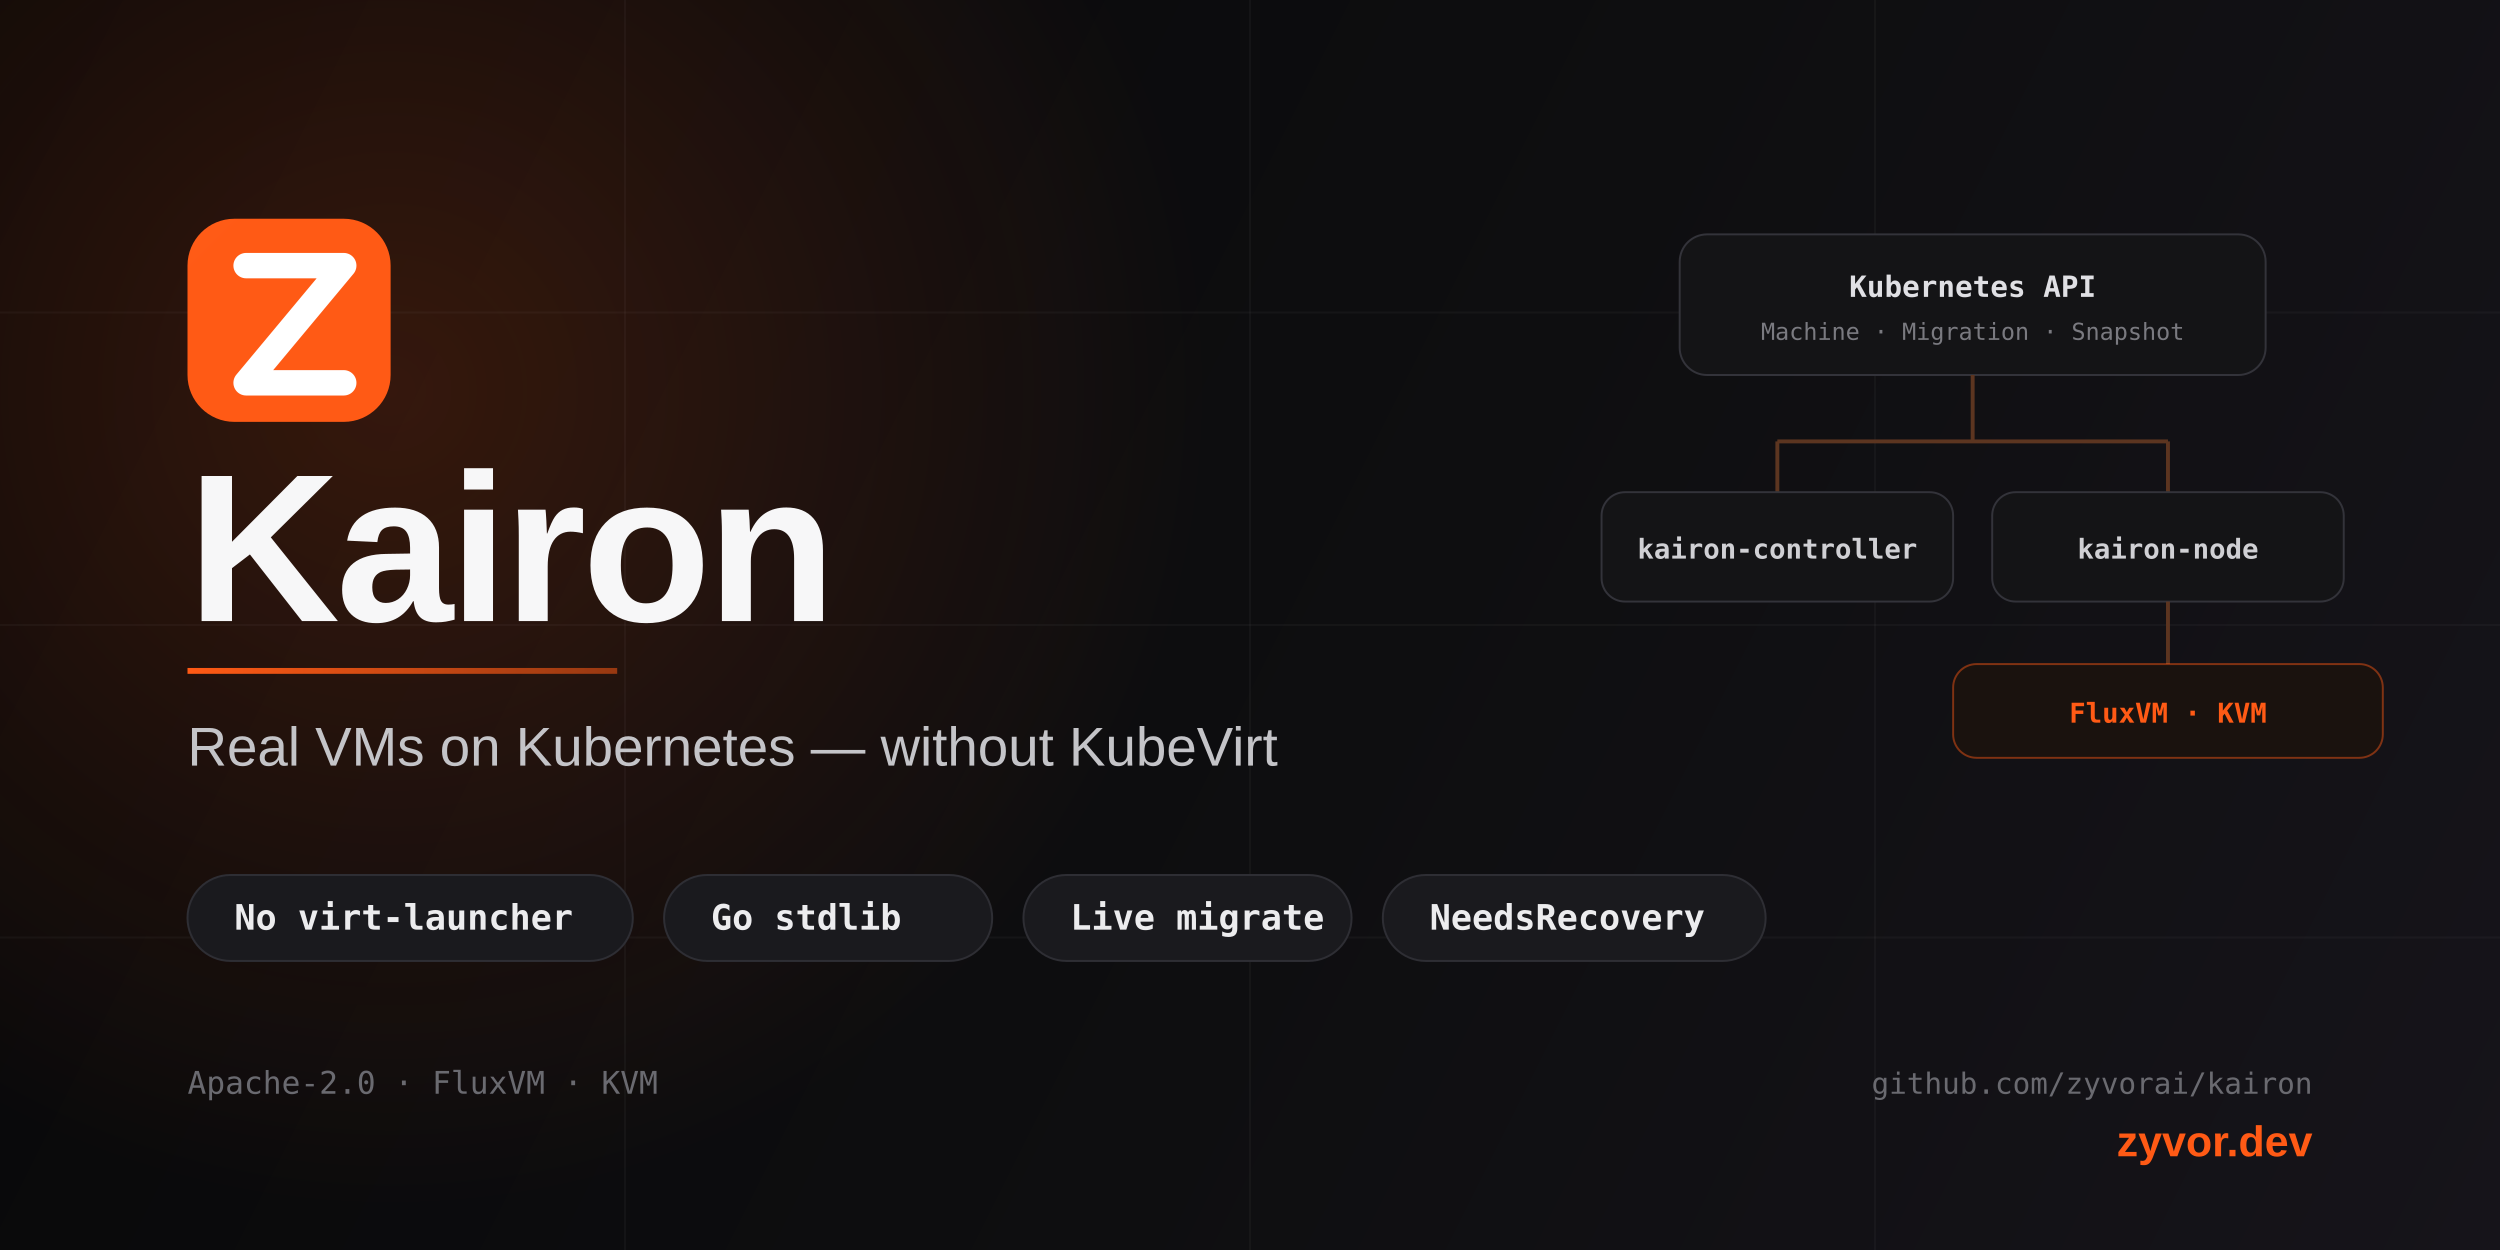
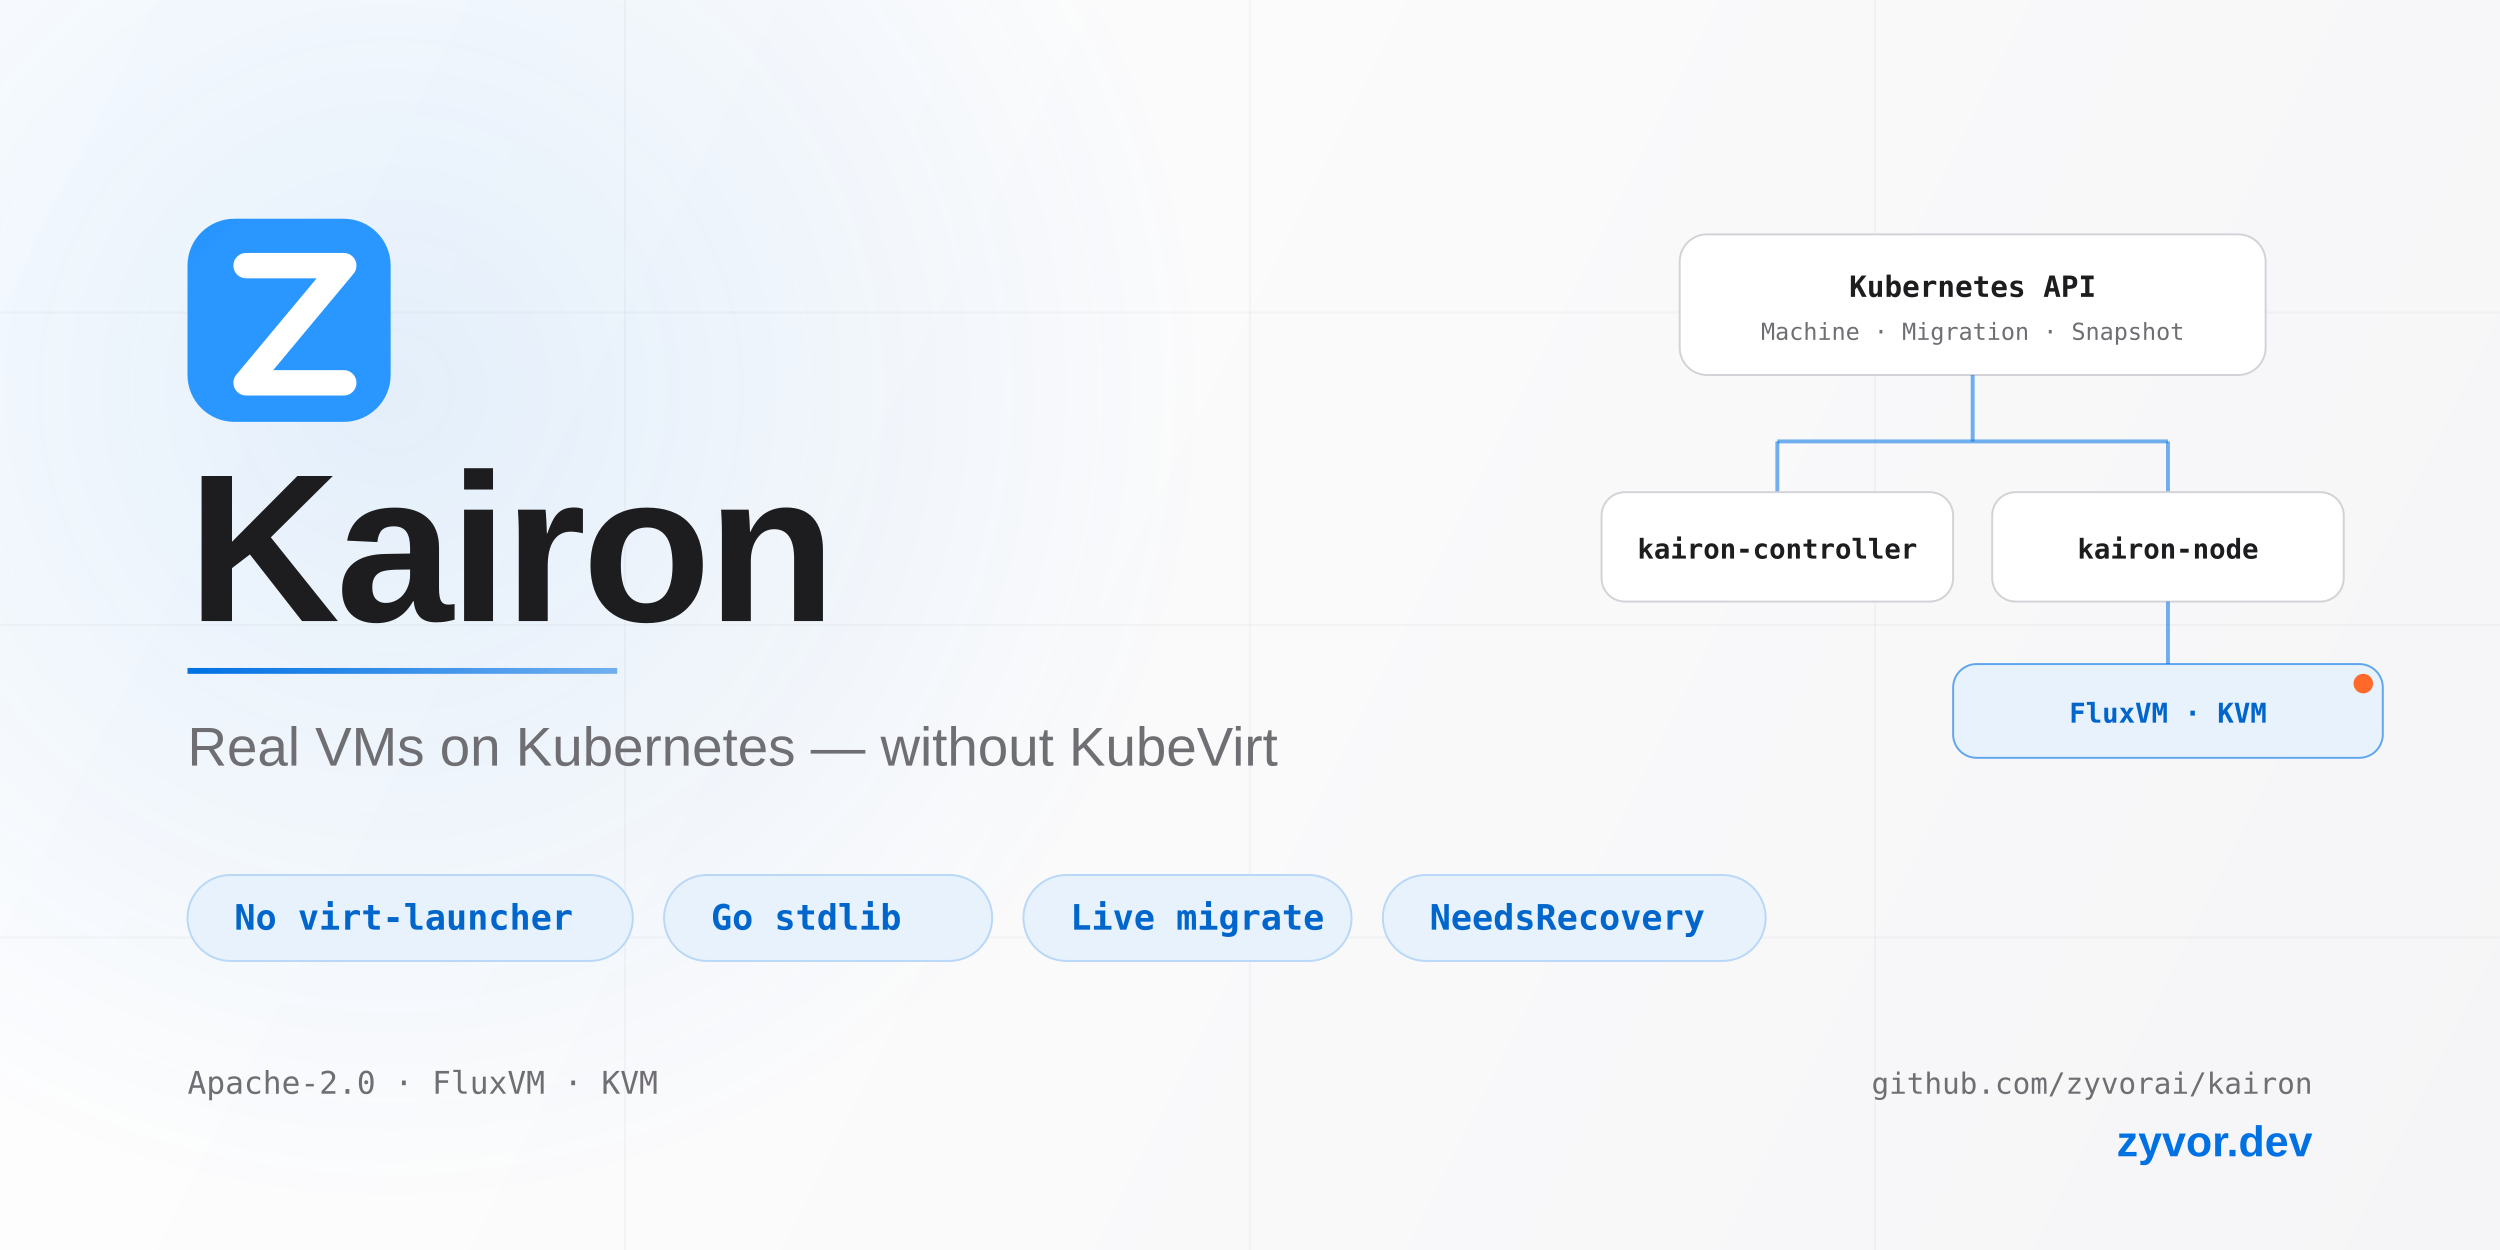
<svg xmlns="http://www.w3.org/2000/svg" width="1280" height="640" viewBox="0 0 1280 640" role="img" aria-label="Kairon — Real VMs on Kubernetes without KubeVirt">
  <defs>
    <linearGradient id="bg" x1="0" y1="0" x2="1280" y2="640" gradientUnits="userSpaceOnUse">
-       <stop offset="0" stop-color="#070708" />
-       <stop offset="0.55" stop-color="#0e0e10" />
-       <stop offset="1" stop-color="#16141a" />
+       <stop offset="0" stop-color="#ffffff" />
+       <stop offset="1" stop-color="#f5f5f7" />
    </linearGradient>
    <linearGradient id="mark" x1="0" y1="0" x2="120" y2="120" gradientUnits="userSpaceOnUse">
-       <stop offset="0" stop-color="#ff6a2a" />
-       <stop offset="1" stop-color="#ff5a15" />
+       <stop offset="0" stop-color="#0071e3" />
+       <stop offset="1" stop-color="#2997ff" />
    </linearGradient>
    <radialGradient id="glow" cx="200" cy="200" r="420" gradientUnits="userSpaceOnUse">
-       <stop offset="0" stop-color="#ff5a15" stop-opacity="0.18" />
-       <stop offset="1" stop-color="#ff5a15" stop-opacity="0" />
+       <stop offset="0" stop-color="#0071e3" stop-opacity="0.10" />
+       <stop offset="1" stop-color="#0071e3" stop-opacity="0" />
    </radialGradient>
    <linearGradient id="hair" x1="96" y1="0" x2="560" y2="0" gradientUnits="userSpaceOnUse">
-       <stop offset="0" stop-color="#ff5a15" />
-       <stop offset="1" stop-color="#ff5a15" stop-opacity="0" />
+       <stop offset="0" stop-color="#0071e3" />
+       <stop offset="1" stop-color="#0071e3" stop-opacity="0" />
    </linearGradient>
  </defs>
  <rect width="1280" height="640" fill="url(#bg)" />
  <rect width="1280" height="640" fill="url(#glow)" />
-   <g stroke="#ffffff" stroke-opacity="0.035" stroke-width="1">
+   <g stroke="#1d1d1f" stroke-opacity="0.035" stroke-width="1">
    <path d="M0 160 H1280 M0 320 H1280 M0 480 H1280" />
    <path d="M320 0 V640 M640 0 V640 M960 0 V640" />
  </g>
  <rect x="96" y="112" width="104" height="104" rx="24" fill="url(#mark)" />
  <path d="M126 136 176 136 126 196 176 196" fill="none" stroke="#ffffff" stroke-width="13" stroke-linecap="round" stroke-linejoin="round" />
-   <text x="96" y="318" font-family="'SF Pro Display','Helvetica Neue',Arial,sans-serif" font-size="108" font-weight="700" fill="#f7f7f8" letter-spacing="-2">Kairon</text>
+   <text x="96" y="318" font-family="'SF Pro Display','Helvetica Neue',Arial,sans-serif" font-size="108" font-weight="700" fill="#1d1d1f" letter-spacing="-2">Kairon</text>
  <rect x="96" y="342" width="220" height="3" fill="url(#hair)" />
-   <text x="96" y="392" font-family="'SF Pro Text','Helvetica Neue',Arial,sans-serif" font-size="28" font-weight="400" fill="#c4c4c8">Real VMs on Kubernetes — without KubeVirt</text>
-   <g font-family="'SF Mono','Menlo',monospace" font-size="18" font-weight="600" fill="#ececee">
-     <rect x="96" y="448" width="228" height="44" rx="22" fill="#1a1a1e" stroke="#2e2e34" />
+   <text x="96" y="392" font-family="'SF Pro Text','Helvetica Neue',Arial,sans-serif" font-size="28" font-weight="400" fill="#6e6e73">Real VMs on Kubernetes — without KubeVirt</text>
+   <g font-family="'SF Mono','Menlo',monospace" font-size="18" font-weight="600" fill="#0066cc">
+     <rect x="96" y="448" width="228" height="44" rx="22" fill="#e8f2fd" stroke="#b9d7f7" />
    <text x="120" y="476">No virt-launcher</text>
-     <rect x="340" y="448" width="168" height="44" rx="22" fill="#1a1a1e" stroke="#2e2e34" />
+     <rect x="340" y="448" width="168" height="44" rx="22" fill="#e8f2fd" stroke="#b9d7f7" />
    <text x="364" y="476">Go stdlib</text>
-     <rect x="524" y="448" width="168" height="44" rx="22" fill="#1a1a1e" stroke="#2e2e34" />
+     <rect x="524" y="448" width="168" height="44" rx="22" fill="#e8f2fd" stroke="#b9d7f7" />
    <text x="548" y="476">Live migrate</text>
-     <rect x="708" y="448" width="196" height="44" rx="22" fill="#1a1a1e" stroke="#2e2e34" />
+     <rect x="708" y="448" width="196" height="44" rx="22" fill="#e8f2fd" stroke="#b9d7f7" />
    <text x="732" y="476">NeedsRecovery</text>
  </g>
-   <text x="96" y="560" font-family="'SF Mono','Menlo',monospace" font-size="16" fill="#6a6a70">Apache-2.0 · FluxVM · KVM</text>
+   <text x="96" y="560" font-family="'SF Mono','Menlo',monospace" font-size="16" fill="#6e6e73">Apache-2.0 · FluxVM · KVM</text>
  <g>
-     <rect x="860" y="120" width="300" height="72" rx="14" fill="#141416" stroke="#33333a" />
-     <text x="1010" y="152" text-anchor="middle" font-family="'SF Mono','Menlo',monospace" font-size="15" font-weight="600" fill="#e0e0e4">Kubernetes API</text>
-     <text x="1010" y="174" text-anchor="middle" font-family="'SF Mono','Menlo',monospace" font-size="12" fill="#7a7a80">Machine · Migration · Snapshot</text>
-     <path d="M1010 192 V226" stroke="#5c3520" stroke-width="2" fill="none" />
-     <path d="M910 226 H1110" stroke="#5c3520" stroke-width="2" fill="none" />
-     <path d="M910 226 V252 M1110 226 V252" stroke="#5c3520" stroke-width="2" fill="none" />
-     <rect x="820" y="252" width="180" height="56" rx="12" fill="#141416" stroke="#33333a" />
-     <text x="910" y="286" text-anchor="middle" font-family="'SF Mono','Menlo',monospace" font-size="14" font-weight="600" fill="#d0d0d4">kairon-controller</text>
-     <rect x="1020" y="252" width="180" height="56" rx="12" fill="#141416" stroke="#33333a" />
-     <text x="1110" y="286" text-anchor="middle" font-family="'SF Mono','Menlo',monospace" font-size="14" font-weight="600" fill="#d0d0d4">kairon-node</text>
-     <path d="M1110 308 V340" stroke="#5c3520" stroke-width="2" fill="none" />
-     <rect x="1000" y="340" width="220" height="48" rx="12" fill="#1a120e" stroke="#ff5a15" stroke-opacity="0.45" />
-     <text x="1110" y="370" text-anchor="middle" font-family="'SF Mono','Menlo',monospace" font-size="14" font-weight="600" fill="#ff5a15">FluxVM · KVM</text>
+     <rect x="860" y="120" width="300" height="72" rx="14" fill="#ffffff" stroke="#d2d2d7" />
+     <text x="1010" y="152" text-anchor="middle" font-family="'SF Mono','Menlo',monospace" font-size="15" font-weight="600" fill="#1d1d1f">Kubernetes API</text>
+     <text x="1010" y="174" text-anchor="middle" font-family="'SF Mono','Menlo',monospace" font-size="12" fill="#6e6e73">Machine · Migration · Snapshot</text>
+     <path d="M1010 192 V226" stroke="#0071e3" stroke-opacity="0.55" stroke-width="2" fill="none" />
+     <path d="M910 226 H1110" stroke="#0071e3" stroke-opacity="0.55" stroke-width="2" fill="none" />
+     <path d="M910 226 V252 M1110 226 V252" stroke="#0071e3" stroke-opacity="0.55" stroke-width="2" fill="none" />
+     <rect x="820" y="252" width="180" height="56" rx="12" fill="#ffffff" stroke="#d2d2d7" />
+     <text x="910" y="286" text-anchor="middle" font-family="'SF Mono','Menlo',monospace" font-size="14" font-weight="600" fill="#1d1d1f">kairon-controller</text>
+     <rect x="1020" y="252" width="180" height="56" rx="12" fill="#ffffff" stroke="#d2d2d7" />
+     <text x="1110" y="286" text-anchor="middle" font-family="'SF Mono','Menlo',monospace" font-size="14" font-weight="600" fill="#1d1d1f">kairon-node</text>
+     <path d="M1110 308 V340" stroke="#0071e3" stroke-opacity="0.55" stroke-width="2" fill="none" />
+     <rect x="1000" y="340" width="220" height="48" rx="12" fill="#e8f2fd" stroke="#0071e3" stroke-opacity="0.6" />
+     <text x="1110" y="370" text-anchor="middle" font-family="'SF Mono','Menlo',monospace" font-size="14" font-weight="600" fill="#0066cc">FluxVM · KVM</text>
+     <circle cx="1210" cy="350" r="5" fill="#ff6a2a" />
  </g>
-   <text x="1184" y="560" text-anchor="end" font-family="'SF Mono','Menlo',monospace" font-size="15" fill="#6a6a70">github.com/zyvorai/kairon</text>
-   <text x="1184" y="592" text-anchor="end" font-family="'SF Pro Text','Helvetica Neue',Arial,sans-serif" font-size="22" font-weight="600" fill="#ff5a15">zyvor.dev</text>
+   <text x="1184" y="560" text-anchor="end" font-family="'SF Mono','Menlo',monospace" font-size="15" fill="#6e6e73">github.com/zyvorai/kairon</text>
+   <text x="1184" y="592" text-anchor="end" font-family="'SF Pro Text','Helvetica Neue',Arial,sans-serif" font-size="22" font-weight="600" fill="#0071e3">zyvor.dev</text>
</svg>
